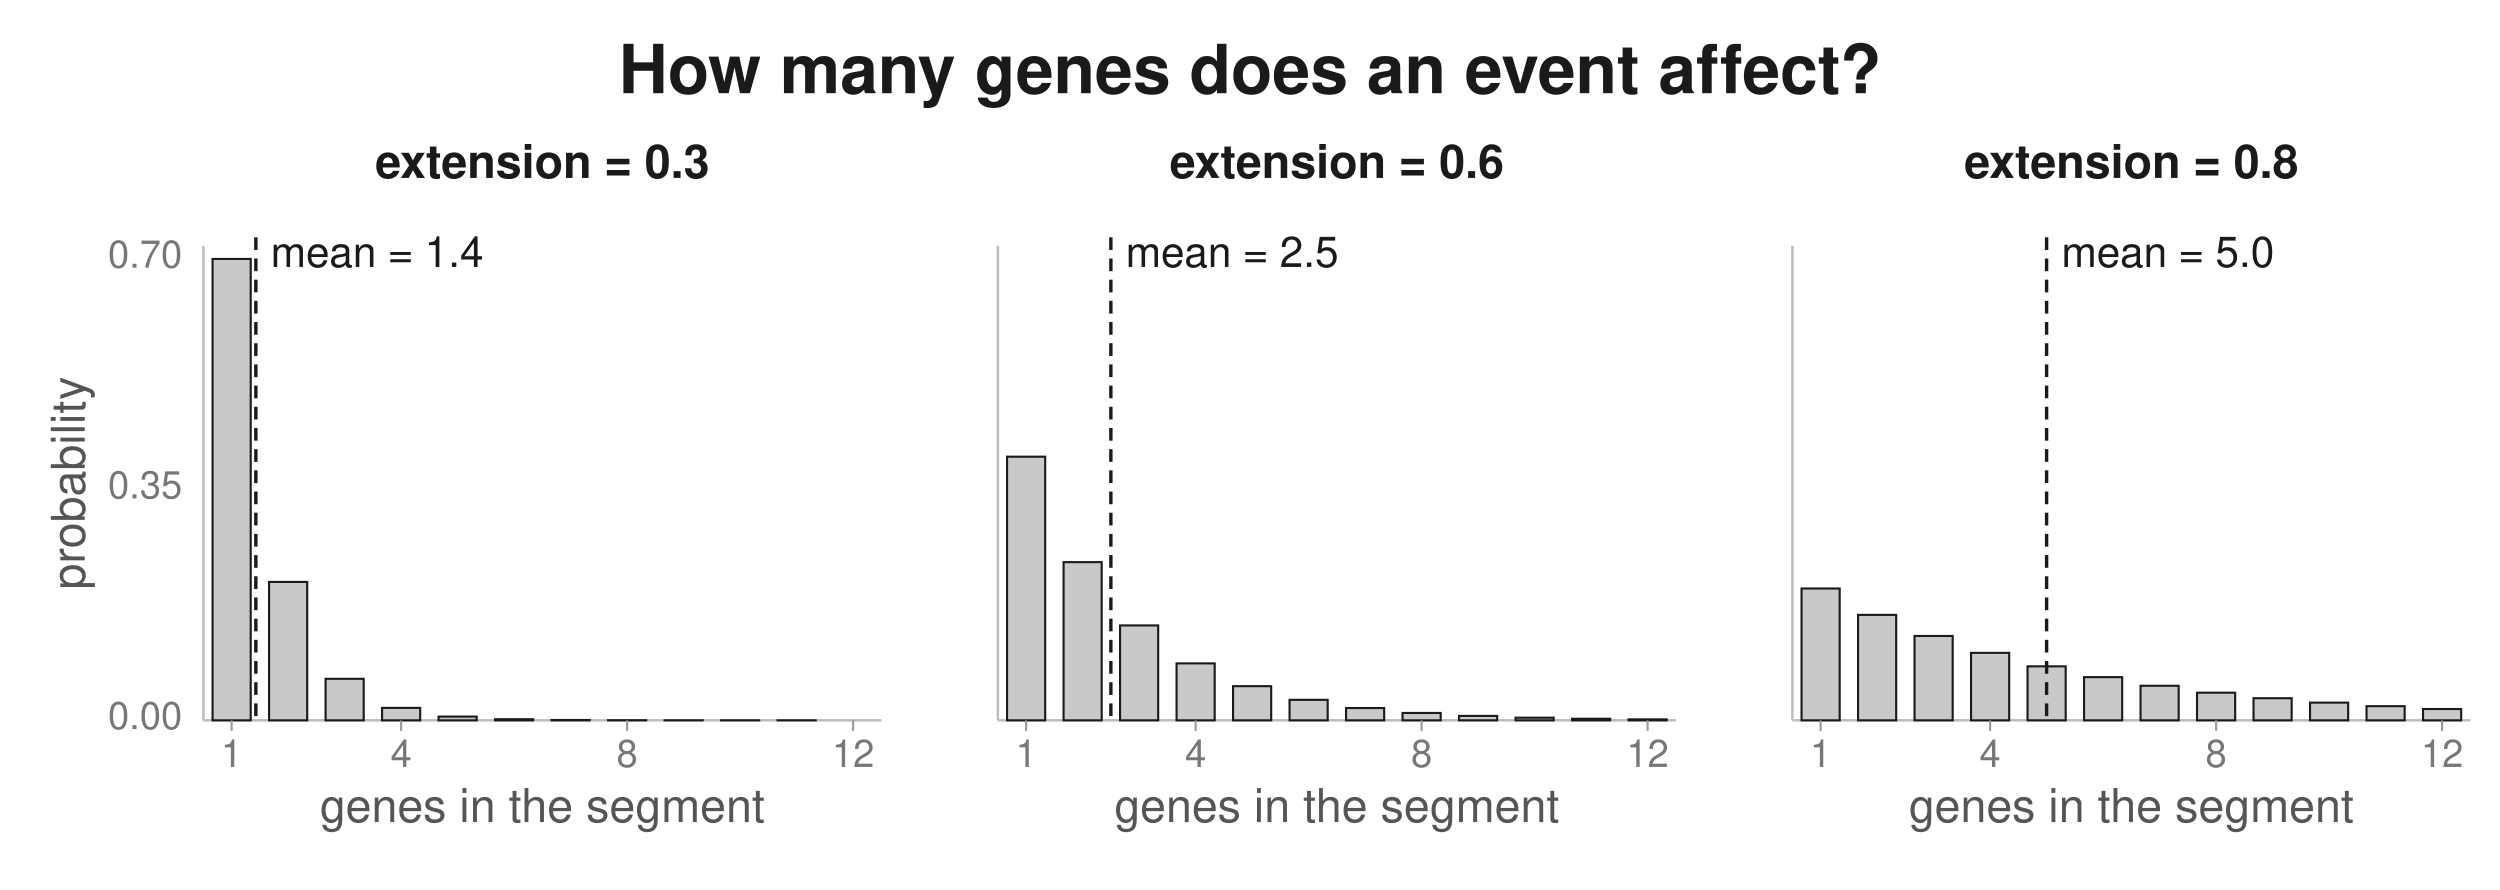
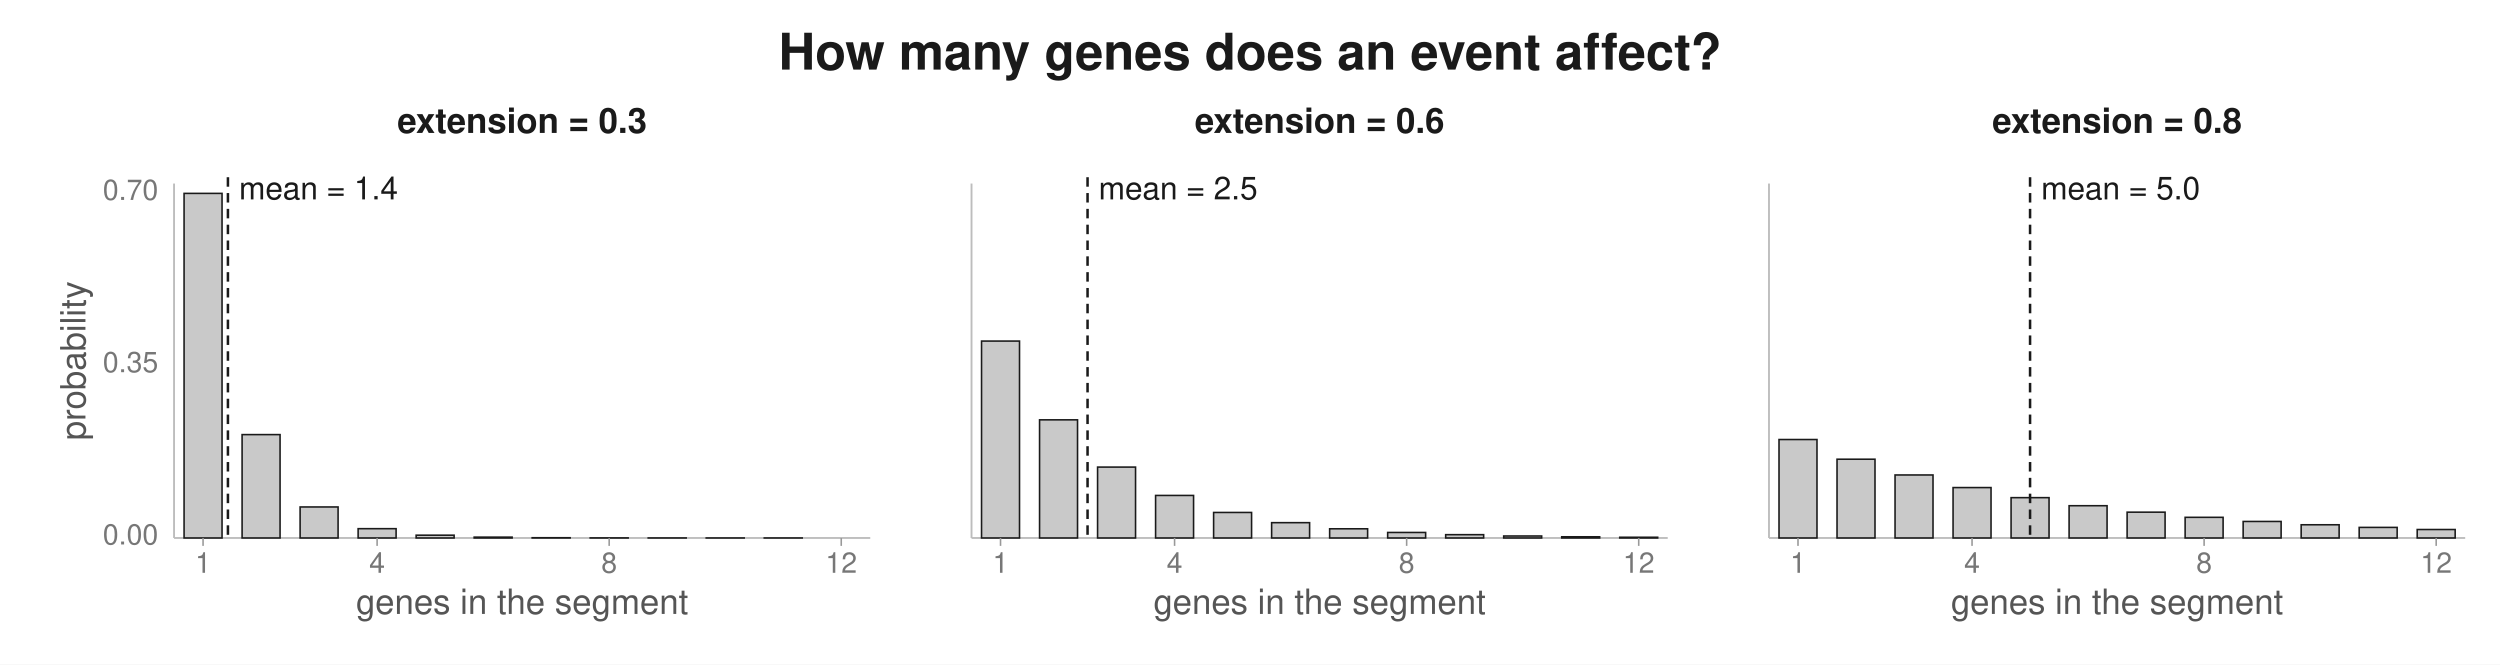
- <svg xmlns="http://www.w3.org/2000/svg" width="1180" height="420" viewBox="0 0 1180 420">
+ <svg xmlns="http://www.w3.org/2000/svg" width="1580" height="420" viewBox="0 0 1580 420">
  <defs>
</defs>
-   <rect x="0" y="0" width="1180" height="420" fill="white" />
-   <text x="590.0" y="44" font-size="32" font-family="Helvetica" text-anchor="middle" font-weight="bold" fill="#1a1a1a">How many genes does an event affect?</text>
-   <text x="256.0" y="84" font-size="22" font-family="Helvetica" text-anchor="middle" font-weight="bold" fill="#1a1a1a">extension = 0.3</text>
-   <path d="M96,340 L416,340" stroke="#bdbdbd" stroke-width="1.2" />
-   <path d="M96,116 L96,340" stroke="#bdbdbd" stroke-width="1.2" />
-   <rect x="100.333" y="122.222" width="18" height="217.778" fill="#c9c9c9" stroke="#1a1a1a" stroke-width="1.0" />
-   <rect x="127.0" y="274.667" width="18" height="65.333" fill="#c9c9c9" stroke="#1a1a1a" stroke-width="1.0" />
-   <rect x="153.667" y="320.4" width="18" height="19.6" fill="#c9c9c9" stroke="#1a1a1a" stroke-width="1.0" />
-   <rect x="180.333" y="334.12" width="18" height="5.88" fill="#c9c9c9" stroke="#1a1a1a" stroke-width="1.0" />
-   <rect x="207.0" y="338.236" width="18" height="1.764" fill="#c9c9c9" stroke="#1a1a1a" stroke-width="1.0" />
-   <rect x="233.667" y="339.471" width="18" height="0.529" fill="#c9c9c9" stroke="#1a1a1a" stroke-width="1.0" />
-   <rect x="260.333" y="339.841" width="18" height="0.159" fill="#c9c9c9" stroke="#1a1a1a" stroke-width="1.0" />
-   <rect x="287.0" y="339.952" width="18" height="0.048" fill="#c9c9c9" stroke="#1a1a1a" stroke-width="1.0" />
-   <rect x="313.667" y="339.986" width="18" height="0.014" fill="#c9c9c9" stroke="#1a1a1a" stroke-width="1.0" />
-   <rect x="340.333" y="339.996" width="18" height="0.004" fill="#c9c9c9" stroke="#1a1a1a" stroke-width="1.0" />
-   <rect x="367.0" y="339.999" width="18" height="0.001" fill="#c9c9c9" stroke="#1a1a1a" stroke-width="1.0" />
-   <rect x="393.667" y="340" width="18" height="0" fill="#c9c9c9" stroke="#1a1a1a" stroke-width="1.0" />
-   <path d="M120.762,112 L120.762,340" stroke="#1a1a1a" stroke-width="1.6" stroke-dasharray="6,4" />
-   <text x="127.762" y="126" font-size="20" font-family="Helvetica" text-anchor="start" fill="#1a1a1a">mean = 1.4</text>
-   <path d="M109.333,340 L109.333,345" stroke="#999999" stroke-width="1" />
-   <text x="109.333" y="362" font-size="18" font-family="Helvetica" text-anchor="middle" fill="#777777">1</text>
-   <path d="M189.333,340 L189.333,345" stroke="#999999" stroke-width="1" />
-   <text x="189.333" y="362" font-size="18" font-family="Helvetica" text-anchor="middle" fill="#777777">4</text>
-   <path d="M296.0,340 L296.0,345" stroke="#999999" stroke-width="1" />
-   <text x="296.0" y="362" font-size="18" font-family="Helvetica" text-anchor="middle" fill="#777777">8</text>
-   <path d="M402.667,340 L402.667,345" stroke="#999999" stroke-width="1" />
-   <text x="402.667" y="362" font-size="18" font-family="Helvetica" text-anchor="middle" fill="#777777">12</text>
-   <text x="256.0" y="388" font-size="22" font-family="Helvetica" text-anchor="middle" fill="#555555">genes in the segment</text>
-   <text x="86" y="340.0" font-size="18" font-family="Helvetica" text-anchor="end" dominant-baseline="central" fill="#777777">0.00</text>
-   <text x="86" y="231.111" font-size="18" font-family="Helvetica" text-anchor="end" dominant-baseline="central" fill="#777777">0.35</text>
-   <text x="86" y="122.222" font-size="18" font-family="Helvetica" text-anchor="end" dominant-baseline="central" fill="#777777">0.70</text>
-   <text x="40" y="228.0" font-size="22" font-family="Helvetica" text-anchor="middle" fill="#555555" transform="rotate(-90 40 228.0)">probability</text>
-   <text x="631.0" y="84" font-size="22" font-family="Helvetica" text-anchor="middle" font-weight="bold" fill="#1a1a1a">extension = 0.6</text>
-   <path d="M471,340 L791,340" stroke="#bdbdbd" stroke-width="1.2" />
-   <path d="M471,116 L471,340" stroke="#bdbdbd" stroke-width="1.2" />
-   <rect x="475.333" y="215.556" width="18" height="124.444" fill="#c9c9c9" stroke="#1a1a1a" stroke-width="1.0" />
-   <rect x="502.0" y="265.333" width="18" height="74.667" fill="#c9c9c9" stroke="#1a1a1a" stroke-width="1.0" />
-   <rect x="528.667" y="295.2" width="18" height="44.8" fill="#c9c9c9" stroke="#1a1a1a" stroke-width="1.0" />
-   <rect x="555.333" y="313.12" width="18" height="26.88" fill="#c9c9c9" stroke="#1a1a1a" stroke-width="1.0" />
-   <rect x="582.0" y="323.872" width="18" height="16.128" fill="#c9c9c9" stroke="#1a1a1a" stroke-width="1.0" />
-   <rect x="608.667" y="330.323" width="18" height="9.677" fill="#c9c9c9" stroke="#1a1a1a" stroke-width="1.0" />
-   <rect x="635.333" y="334.194" width="18" height="5.806" fill="#c9c9c9" stroke="#1a1a1a" stroke-width="1.0" />
-   <rect x="662.0" y="336.516" width="18" height="3.484" fill="#c9c9c9" stroke="#1a1a1a" stroke-width="1.0" />
-   <rect x="688.667" y="337.91" width="18" height="2.09" fill="#c9c9c9" stroke="#1a1a1a" stroke-width="1.0" />
-   <rect x="715.333" y="338.746" width="18" height="1.254" fill="#c9c9c9" stroke="#1a1a1a" stroke-width="1.0" />
-   <rect x="742.0" y="339.248" width="18" height="0.752" fill="#c9c9c9" stroke="#1a1a1a" stroke-width="1.0" />
-   <rect x="768.667" y="339.549" width="18" height="0.451" fill="#c9c9c9" stroke="#1a1a1a" stroke-width="1.0" />
-   <path d="M524.333,112 L524.333,340" stroke="#1a1a1a" stroke-width="1.6" stroke-dasharray="6,4" />
-   <text x="531.333" y="126" font-size="20" font-family="Helvetica" text-anchor="start" fill="#1a1a1a">mean = 2.5</text>
-   <path d="M484.333,340 L484.333,345" stroke="#999999" stroke-width="1" />
-   <text x="484.333" y="362" font-size="18" font-family="Helvetica" text-anchor="middle" fill="#777777">1</text>
-   <path d="M564.333,340 L564.333,345" stroke="#999999" stroke-width="1" />
-   <text x="564.333" y="362" font-size="18" font-family="Helvetica" text-anchor="middle" fill="#777777">4</text>
-   <path d="M671.0,340 L671.0,345" stroke="#999999" stroke-width="1" />
-   <text x="671.0" y="362" font-size="18" font-family="Helvetica" text-anchor="middle" fill="#777777">8</text>
-   <path d="M777.667,340 L777.667,345" stroke="#999999" stroke-width="1" />
-   <text x="777.667" y="362" font-size="18" font-family="Helvetica" text-anchor="middle" fill="#777777">12</text>
-   <text x="631.0" y="388" font-size="22" font-family="Helvetica" text-anchor="middle" fill="#555555">genes in the segment</text>
-   <text x="1006.0" y="84" font-size="22" font-family="Helvetica" text-anchor="middle" font-weight="bold" fill="#1a1a1a">extension = 0.8</text>
-   <path d="M846,340 L1166,340" stroke="#bdbdbd" stroke-width="1.2" />
-   <path d="M846,116 L846,340" stroke="#bdbdbd" stroke-width="1.2" />
-   <rect x="850.333" y="277.778" width="18" height="62.222" fill="#c9c9c9" stroke="#1a1a1a" stroke-width="1.0" />
-   <rect x="877.0" y="290.222" width="18" height="49.778" fill="#c9c9c9" stroke="#1a1a1a" stroke-width="1.0" />
-   <rect x="903.667" y="300.178" width="18" height="39.822" fill="#c9c9c9" stroke="#1a1a1a" stroke-width="1.0" />
-   <rect x="930.333" y="308.142" width="18" height="31.858" fill="#c9c9c9" stroke="#1a1a1a" stroke-width="1.0" />
-   <rect x="957.0" y="314.514" width="18" height="25.486" fill="#c9c9c9" stroke="#1a1a1a" stroke-width="1.0" />
-   <rect x="983.667" y="319.611" width="18" height="20.389" fill="#c9c9c9" stroke="#1a1a1a" stroke-width="1.0" />
-   <rect x="1010.333" y="323.689" width="18" height="16.311" fill="#c9c9c9" stroke="#1a1a1a" stroke-width="1.0" />
-   <rect x="1037.0" y="326.951" width="18" height="13.049" fill="#c9c9c9" stroke="#1a1a1a" stroke-width="1.0" />
-   <rect x="1063.667" y="329.561" width="18" height="10.439" fill="#c9c9c9" stroke="#1a1a1a" stroke-width="1.0" />
-   <rect x="1090.333" y="331.649" width="18" height="8.351" fill="#c9c9c9" stroke="#1a1a1a" stroke-width="1.0" />
-   <rect x="1117.0" y="333.319" width="18" height="6.681" fill="#c9c9c9" stroke="#1a1a1a" stroke-width="1.0" />
-   <rect x="1143.667" y="334.655" width="18" height="5.345" fill="#c9c9c9" stroke="#1a1a1a" stroke-width="1.0" />
-   <path d="M966.0,112 L966.0,340" stroke="#1a1a1a" stroke-width="1.6" stroke-dasharray="6,4" />
-   <text x="973.0" y="126" font-size="20" font-family="Helvetica" text-anchor="start" fill="#1a1a1a">mean = 5.0</text>
-   <path d="M859.333,340 L859.333,345" stroke="#999999" stroke-width="1" />
-   <text x="859.333" y="362" font-size="18" font-family="Helvetica" text-anchor="middle" fill="#777777">1</text>
-   <path d="M939.333,340 L939.333,345" stroke="#999999" stroke-width="1" />
-   <text x="939.333" y="362" font-size="18" font-family="Helvetica" text-anchor="middle" fill="#777777">4</text>
-   <path d="M1046.0,340 L1046.0,345" stroke="#999999" stroke-width="1" />
-   <text x="1046.0" y="362" font-size="18" font-family="Helvetica" text-anchor="middle" fill="#777777">8</text>
-   <path d="M1152.667,340 L1152.667,345" stroke="#999999" stroke-width="1" />
-   <text x="1152.667" y="362" font-size="18" font-family="Helvetica" text-anchor="middle" fill="#777777">12</text>
-   <text x="1006.0" y="388" font-size="22" font-family="Helvetica" text-anchor="middle" fill="#555555">genes in the segment</text>
+   <rect x="0" y="0" width="1580" height="420" fill="white" />
+   <text x="790.0" y="44" font-size="32" font-family="Helvetica" text-anchor="middle" font-weight="bold" fill="#1a1a1a">How many genes does an event affect?</text>
+   <text x="330.0" y="84" font-size="22" font-family="Helvetica" text-anchor="middle" font-weight="bold" fill="#1a1a1a">extension = 0.3</text>
+   <path d="M110,340 L550,340" stroke="#bdbdbd" stroke-width="1.2" />
+   <path d="M110,116 L110,340" stroke="#bdbdbd" stroke-width="1.2" />
+   <rect x="116.333" y="122.222" width="24" height="217.778" fill="#c9c9c9" stroke="#1a1a1a" stroke-width="1.0" />
+   <rect x="153.0" y="274.667" width="24" height="65.333" fill="#c9c9c9" stroke="#1a1a1a" stroke-width="1.0" />
+   <rect x="189.667" y="320.4" width="24" height="19.6" fill="#c9c9c9" stroke="#1a1a1a" stroke-width="1.0" />
+   <rect x="226.333" y="334.12" width="24" height="5.88" fill="#c9c9c9" stroke="#1a1a1a" stroke-width="1.0" />
+   <rect x="263.0" y="338.236" width="24" height="1.764" fill="#c9c9c9" stroke="#1a1a1a" stroke-width="1.0" />
+   <rect x="299.667" y="339.471" width="24" height="0.529" fill="#c9c9c9" stroke="#1a1a1a" stroke-width="1.0" />
+   <rect x="336.333" y="339.841" width="24" height="0.159" fill="#c9c9c9" stroke="#1a1a1a" stroke-width="1.0" />
+   <rect x="373.0" y="339.952" width="24" height="0.048" fill="#c9c9c9" stroke="#1a1a1a" stroke-width="1.0" />
+   <rect x="409.667" y="339.986" width="24" height="0.014" fill="#c9c9c9" stroke="#1a1a1a" stroke-width="1.0" />
+   <rect x="446.333" y="339.996" width="24" height="0.004" fill="#c9c9c9" stroke="#1a1a1a" stroke-width="1.0" />
+   <rect x="483.0" y="339.999" width="24" height="0.001" fill="#c9c9c9" stroke="#1a1a1a" stroke-width="1.0" />
+   <rect x="519.667" y="340" width="24" height="0" fill="#c9c9c9" stroke="#1a1a1a" stroke-width="1.0" />
+   <path d="M144.048,112 L144.048,340" stroke="#1a1a1a" stroke-width="1.6" stroke-dasharray="6,4" />
+   <text x="151.048" y="126" font-size="20" font-family="Helvetica" text-anchor="start" fill="#1a1a1a">mean = 1.4</text>
+   <path d="M128.333,340 L128.333,345" stroke="#999999" stroke-width="1" />
+   <text x="128.333" y="362" font-size="18" font-family="Helvetica" text-anchor="middle" fill="#777777">1</text>
+   <path d="M238.333,340 L238.333,345" stroke="#999999" stroke-width="1" />
+   <text x="238.333" y="362" font-size="18" font-family="Helvetica" text-anchor="middle" fill="#777777">4</text>
+   <path d="M385.0,340 L385.0,345" stroke="#999999" stroke-width="1" />
+   <text x="385.0" y="362" font-size="18" font-family="Helvetica" text-anchor="middle" fill="#777777">8</text>
+   <path d="M531.667,340 L531.667,345" stroke="#999999" stroke-width="1" />
+   <text x="531.667" y="362" font-size="18" font-family="Helvetica" text-anchor="middle" fill="#777777">12</text>
+   <text x="330.0" y="388" font-size="22" font-family="Helvetica" text-anchor="middle" fill="#555555">genes in the segment</text>
+   <text x="100" y="340.0" font-size="18" font-family="Helvetica" text-anchor="end" dominant-baseline="central" fill="#777777">0.00</text>
+   <text x="100" y="231.111" font-size="18" font-family="Helvetica" text-anchor="end" dominant-baseline="central" fill="#777777">0.35</text>
+   <text x="100" y="122.222" font-size="18" font-family="Helvetica" text-anchor="end" dominant-baseline="central" fill="#777777">0.70</text>
+   <text x="54" y="228.0" font-size="22" font-family="Helvetica" text-anchor="middle" fill="#555555" transform="rotate(-90 54 228.0)">probability</text>
+   <text x="834.0" y="84" font-size="22" font-family="Helvetica" text-anchor="middle" font-weight="bold" fill="#1a1a1a">extension = 0.6</text>
+   <path d="M614,340 L1054,340" stroke="#bdbdbd" stroke-width="1.2" />
+   <path d="M614,116 L614,340" stroke="#bdbdbd" stroke-width="1.2" />
+   <rect x="620.333" y="215.556" width="24" height="124.444" fill="#c9c9c9" stroke="#1a1a1a" stroke-width="1.0" />
+   <rect x="657.0" y="265.333" width="24" height="74.667" fill="#c9c9c9" stroke="#1a1a1a" stroke-width="1.0" />
+   <rect x="693.667" y="295.2" width="24" height="44.8" fill="#c9c9c9" stroke="#1a1a1a" stroke-width="1.0" />
+   <rect x="730.333" y="313.12" width="24" height="26.88" fill="#c9c9c9" stroke="#1a1a1a" stroke-width="1.0" />
+   <rect x="767.0" y="323.872" width="24" height="16.128" fill="#c9c9c9" stroke="#1a1a1a" stroke-width="1.0" />
+   <rect x="803.667" y="330.323" width="24" height="9.677" fill="#c9c9c9" stroke="#1a1a1a" stroke-width="1.0" />
+   <rect x="840.333" y="334.194" width="24" height="5.806" fill="#c9c9c9" stroke="#1a1a1a" stroke-width="1.0" />
+   <rect x="877.0" y="336.516" width="24" height="3.484" fill="#c9c9c9" stroke="#1a1a1a" stroke-width="1.0" />
+   <rect x="913.667" y="337.91" width="24" height="2.09" fill="#c9c9c9" stroke="#1a1a1a" stroke-width="1.0" />
+   <rect x="950.333" y="338.746" width="24" height="1.254" fill="#c9c9c9" stroke="#1a1a1a" stroke-width="1.0" />
+   <rect x="987.0" y="339.248" width="24" height="0.752" fill="#c9c9c9" stroke="#1a1a1a" stroke-width="1.0" />
+   <rect x="1023.667" y="339.549" width="24" height="0.451" fill="#c9c9c9" stroke="#1a1a1a" stroke-width="1.0" />
+   <path d="M687.333,112 L687.333,340" stroke="#1a1a1a" stroke-width="1.6" stroke-dasharray="6,4" />
+   <text x="694.333" y="126" font-size="20" font-family="Helvetica" text-anchor="start" fill="#1a1a1a">mean = 2.5</text>
+   <path d="M632.333,340 L632.333,345" stroke="#999999" stroke-width="1" />
+   <text x="632.333" y="362" font-size="18" font-family="Helvetica" text-anchor="middle" fill="#777777">1</text>
+   <path d="M742.333,340 L742.333,345" stroke="#999999" stroke-width="1" />
+   <text x="742.333" y="362" font-size="18" font-family="Helvetica" text-anchor="middle" fill="#777777">4</text>
+   <path d="M889.0,340 L889.0,345" stroke="#999999" stroke-width="1" />
+   <text x="889.0" y="362" font-size="18" font-family="Helvetica" text-anchor="middle" fill="#777777">8</text>
+   <path d="M1035.667,340 L1035.667,345" stroke="#999999" stroke-width="1" />
+   <text x="1035.667" y="362" font-size="18" font-family="Helvetica" text-anchor="middle" fill="#777777">12</text>
+   <text x="834.0" y="388" font-size="22" font-family="Helvetica" text-anchor="middle" fill="#555555">genes in the segment</text>
+   <text x="1338.0" y="84" font-size="22" font-family="Helvetica" text-anchor="middle" font-weight="bold" fill="#1a1a1a">extension = 0.8</text>
+   <path d="M1118,340 L1558,340" stroke="#bdbdbd" stroke-width="1.2" />
+   <path d="M1118,116 L1118,340" stroke="#bdbdbd" stroke-width="1.2" />
+   <rect x="1124.333" y="277.778" width="24" height="62.222" fill="#c9c9c9" stroke="#1a1a1a" stroke-width="1.0" />
+   <rect x="1161.0" y="290.222" width="24" height="49.778" fill="#c9c9c9" stroke="#1a1a1a" stroke-width="1.0" />
+   <rect x="1197.667" y="300.178" width="24" height="39.822" fill="#c9c9c9" stroke="#1a1a1a" stroke-width="1.0" />
+   <rect x="1234.333" y="308.142" width="24" height="31.858" fill="#c9c9c9" stroke="#1a1a1a" stroke-width="1.0" />
+   <rect x="1271.0" y="314.514" width="24" height="25.486" fill="#c9c9c9" stroke="#1a1a1a" stroke-width="1.0" />
+   <rect x="1307.667" y="319.611" width="24" height="20.389" fill="#c9c9c9" stroke="#1a1a1a" stroke-width="1.0" />
+   <rect x="1344.333" y="323.689" width="24" height="16.311" fill="#c9c9c9" stroke="#1a1a1a" stroke-width="1.0" />
+   <rect x="1381.0" y="326.951" width="24" height="13.049" fill="#c9c9c9" stroke="#1a1a1a" stroke-width="1.0" />
+   <rect x="1417.667" y="329.561" width="24" height="10.439" fill="#c9c9c9" stroke="#1a1a1a" stroke-width="1.0" />
+   <rect x="1454.333" y="331.649" width="24" height="8.351" fill="#c9c9c9" stroke="#1a1a1a" stroke-width="1.0" />
+   <rect x="1491.0" y="333.319" width="24" height="6.681" fill="#c9c9c9" stroke="#1a1a1a" stroke-width="1.0" />
+   <rect x="1527.667" y="334.655" width="24" height="5.345" fill="#c9c9c9" stroke="#1a1a1a" stroke-width="1.0" />
+   <path d="M1283.0,112 L1283.0,340" stroke="#1a1a1a" stroke-width="1.6" stroke-dasharray="6,4" />
+   <text x="1290.0" y="126" font-size="20" font-family="Helvetica" text-anchor="start" fill="#1a1a1a">mean = 5.0</text>
+   <path d="M1136.333,340 L1136.333,345" stroke="#999999" stroke-width="1" />
+   <text x="1136.333" y="362" font-size="18" font-family="Helvetica" text-anchor="middle" fill="#777777">1</text>
+   <path d="M1246.333,340 L1246.333,345" stroke="#999999" stroke-width="1" />
+   <text x="1246.333" y="362" font-size="18" font-family="Helvetica" text-anchor="middle" fill="#777777">4</text>
+   <path d="M1393.0,340 L1393.0,345" stroke="#999999" stroke-width="1" />
+   <text x="1393.0" y="362" font-size="18" font-family="Helvetica" text-anchor="middle" fill="#777777">8</text>
+   <path d="M1539.667,340 L1539.667,345" stroke="#999999" stroke-width="1" />
+   <text x="1539.667" y="362" font-size="18" font-family="Helvetica" text-anchor="middle" fill="#777777">12</text>
+   <text x="1338.0" y="388" font-size="22" font-family="Helvetica" text-anchor="middle" fill="#555555">genes in the segment</text>
</svg>
